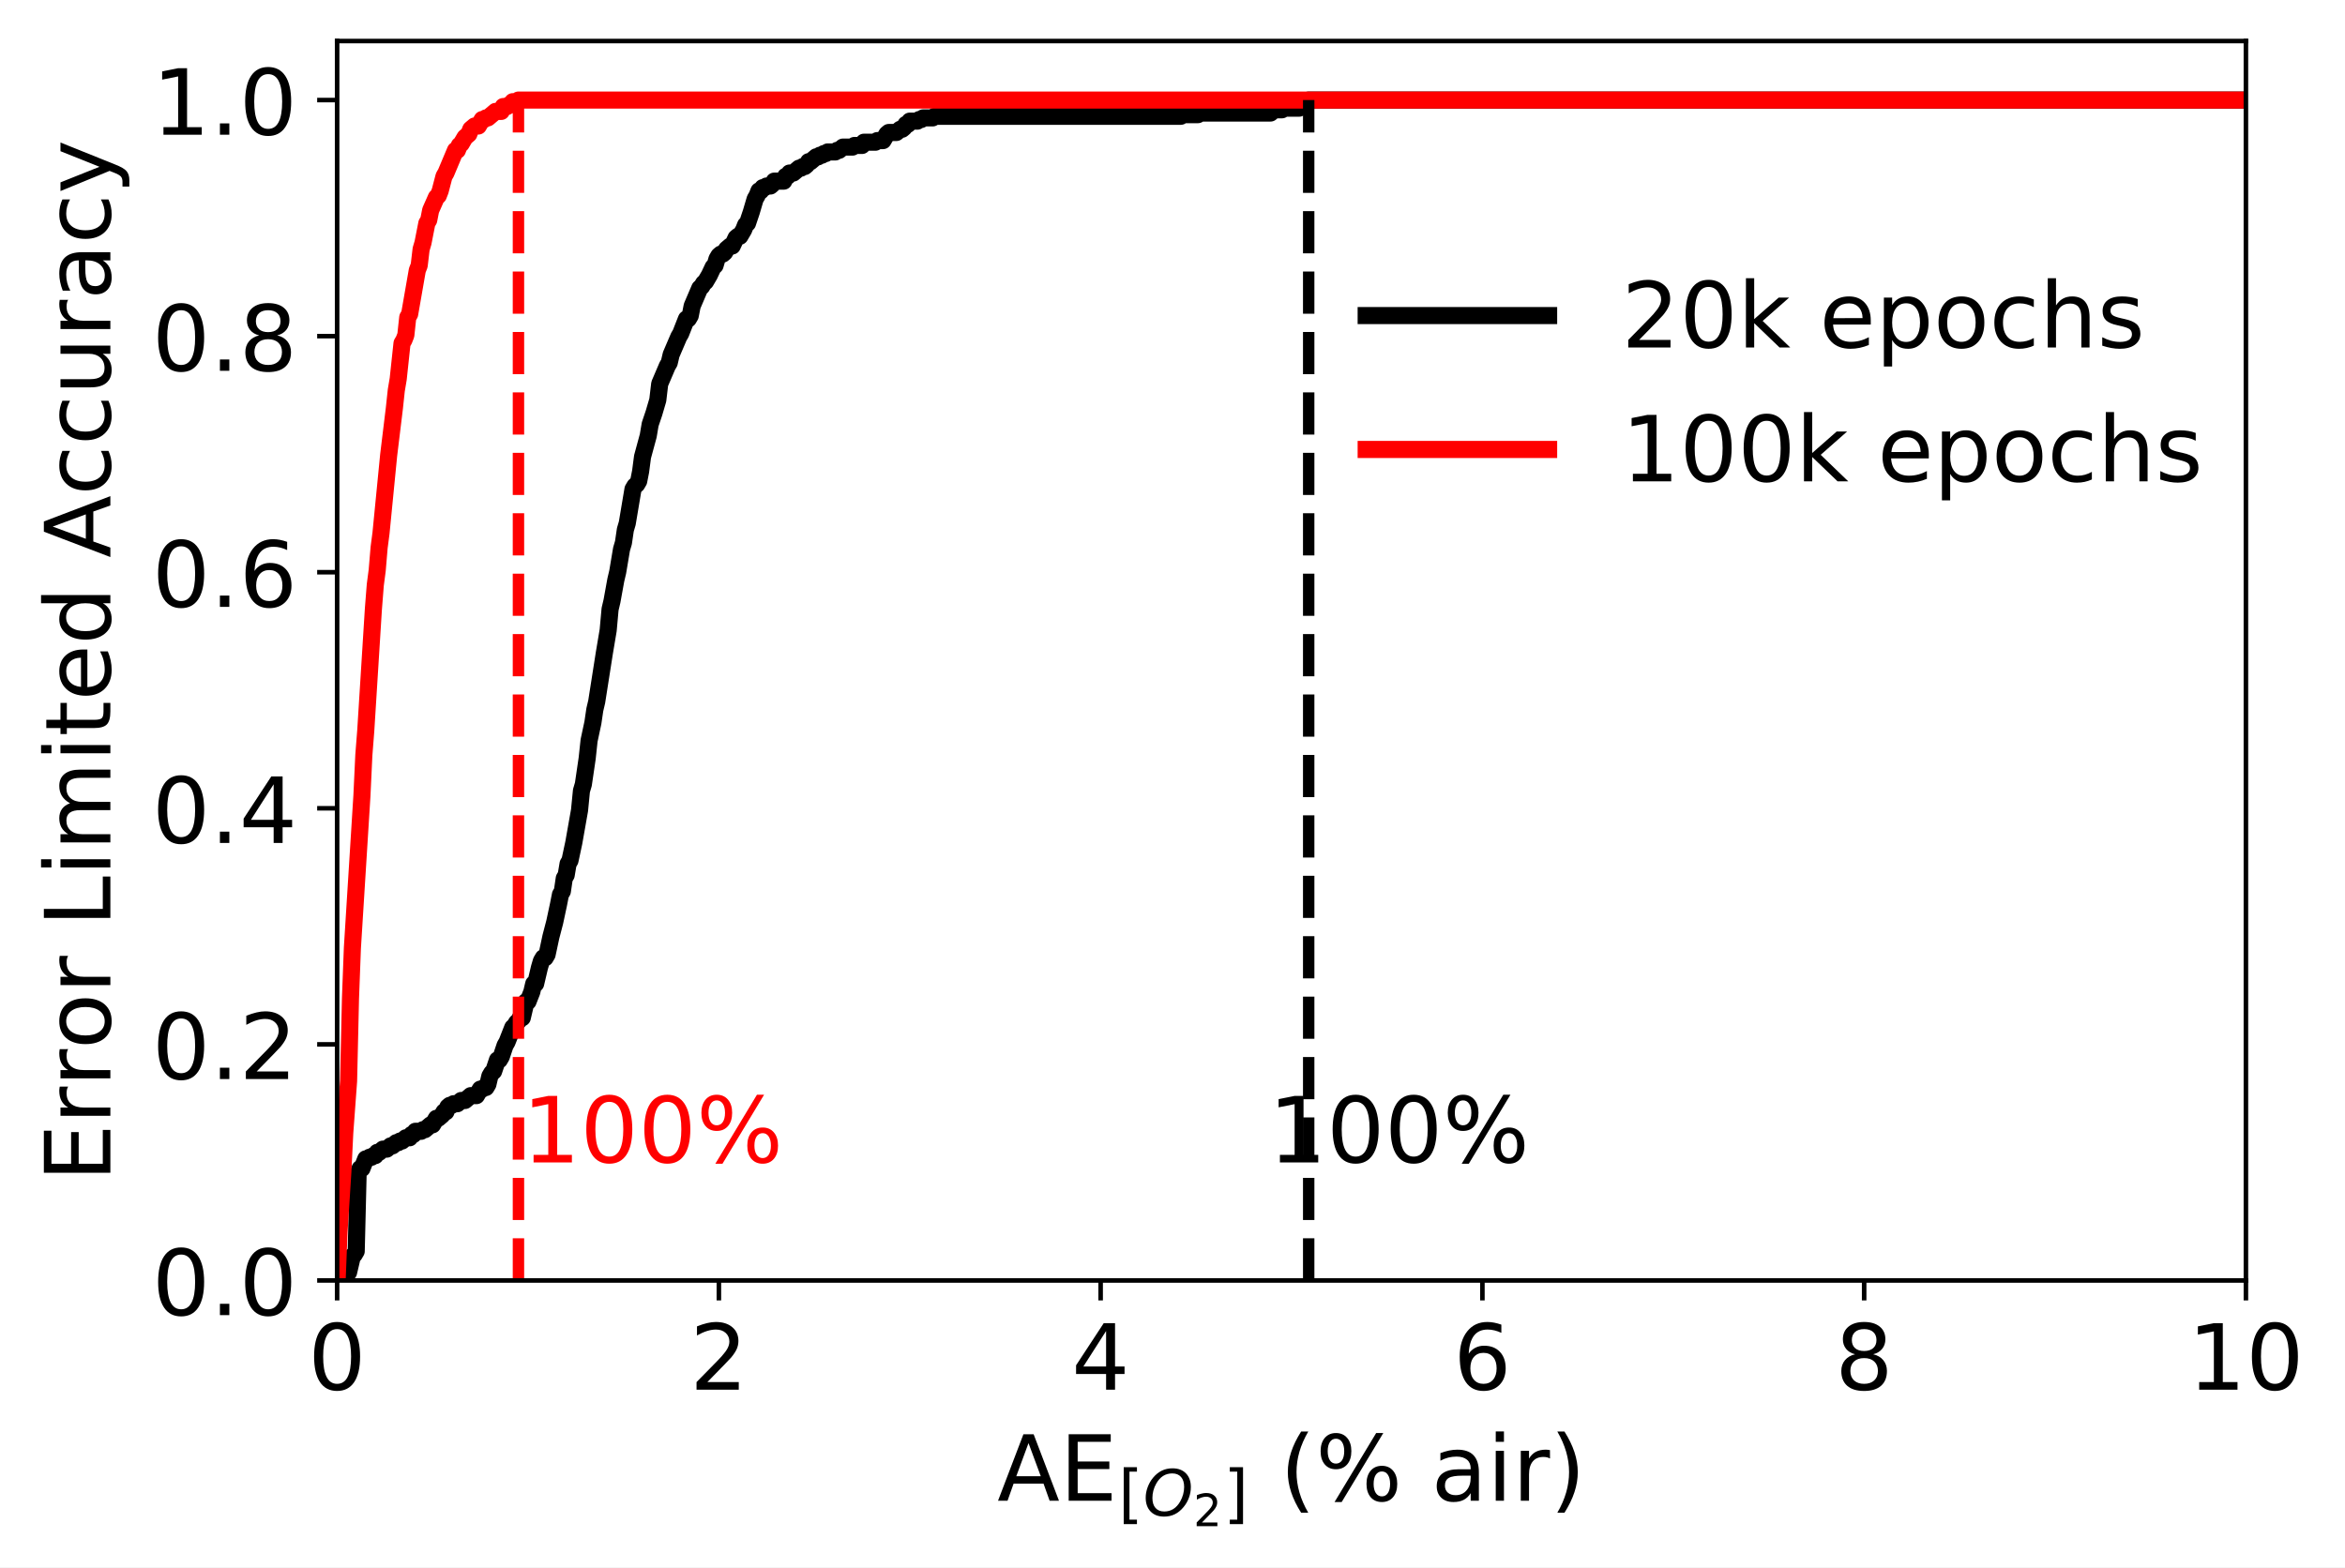
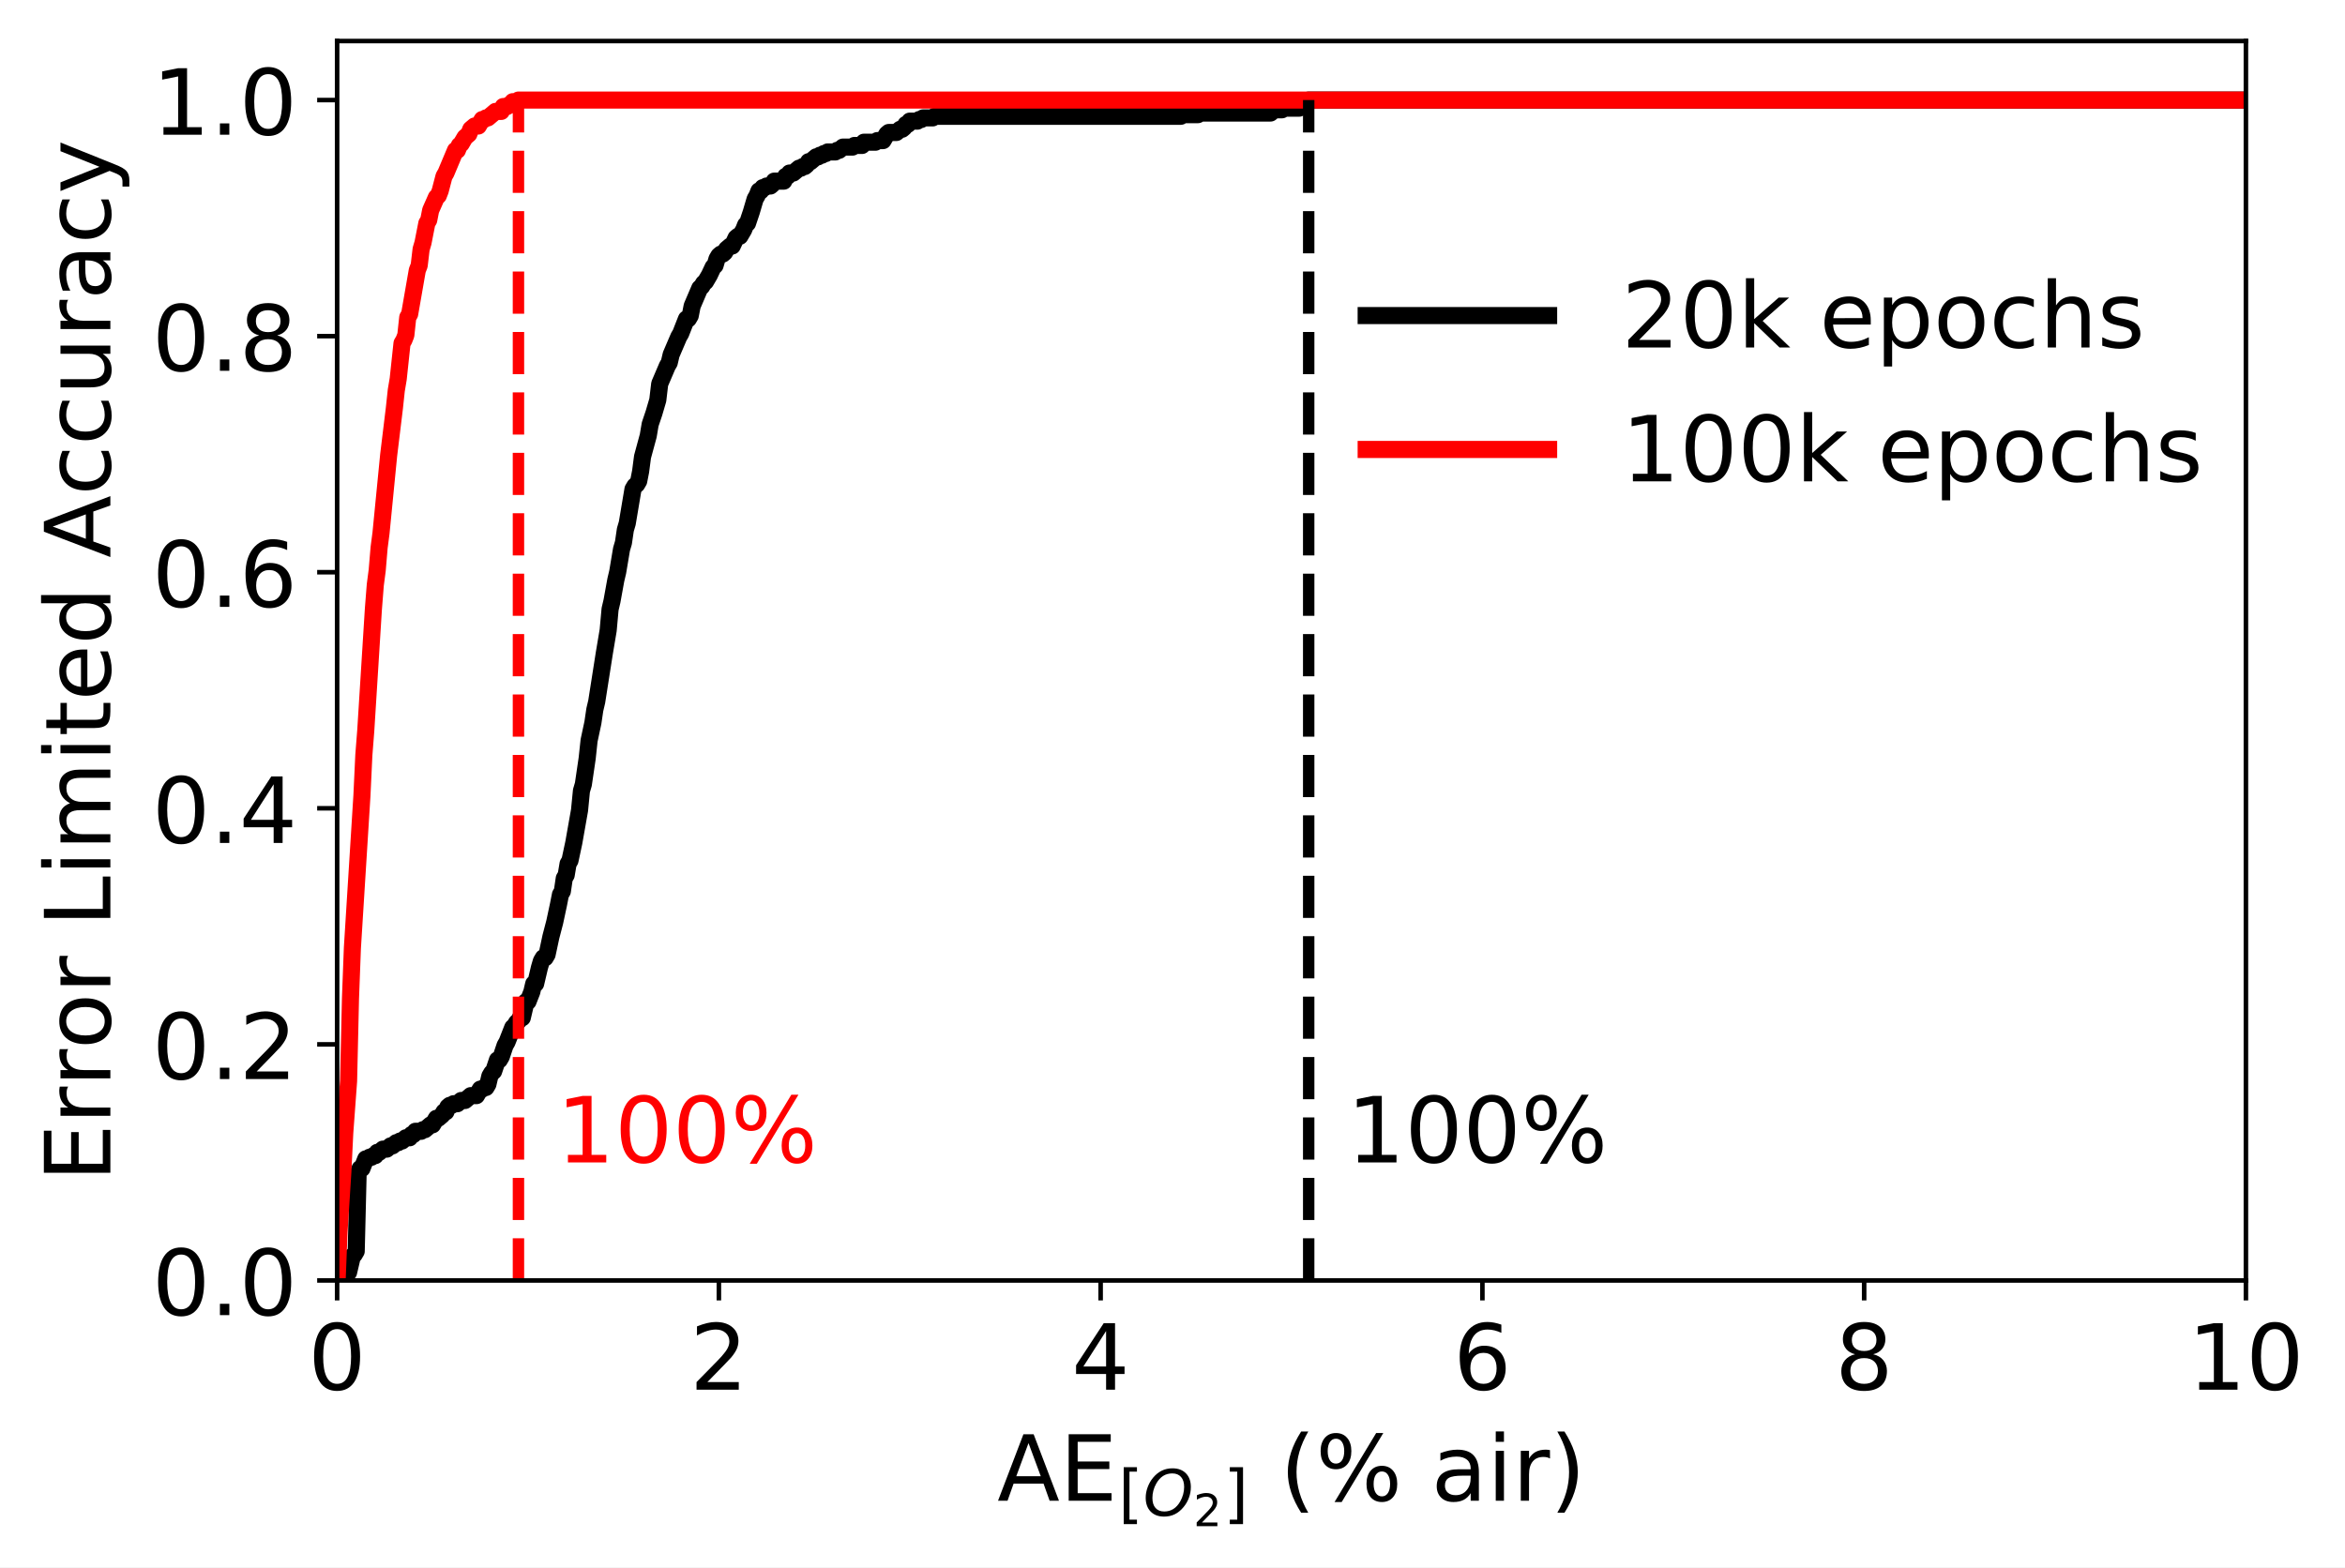
<svg xmlns="http://www.w3.org/2000/svg" xmlns:xlink="http://www.w3.org/1999/xlink" height="274.965pt" version="1.1" viewBox="0 0 411.31 274.965" width="411.31pt">
  <defs>
    <style type="text/css">
*{stroke-linecap:butt;stroke-linejoin:round;white-space:pre;}
  </style>
  </defs>
  <g id="figure_1">
    <g id="patch_1">
      <path d="M 0 274.965  L 411.31 274.965  L 411.31 0  L 0 0  z " style="fill:#ffffff;" />
    </g>
    <g id="axes_1">
      <g id="patch_2">
        <path d="M 59.13 224.64  L 393.93 224.64  L 393.93 7.2  L 59.13 7.2  z " style="fill:#ffffff;" />
      </g>
      <g id="matplotlib.axis_1">
        <g id="xtick_1">
          <g id="line2d_1">
            <defs>
-               <path d="M 0 0  L 0 3.5  " id="m0a78103516" style="stroke:#000000;stroke-width:0.8;" />
-             </defs>
-             <g>
-               <use style="stroke:#000000;stroke-width:0.8;" x="59.13" xlink:href="#m0a78103516" y="224.64" />
+               <path d="M 0 0  L 0 3.5  " id="m139bc59cb0" style="stroke:#000000;stroke-width:0.8;" />
+             </defs>
+             <g>
+               <use style="stroke:#000000;stroke-width:0.8;" x="59.13" xlink:href="#m139bc59cb0" y="224.64" />
            </g>
          </g>
          <g id="text_1">
            <defs>
              <path d="M 31.781 66.406  Q 24.172 66.406 20.328 58.906  Q 16.5 51.422 16.5 36.375  Q 16.5 21.391 20.328 13.891  Q 24.172 6.391 31.781 6.391  Q 39.453 6.391 43.281 13.891  Q 47.125 21.391 47.125 36.375  Q 47.125 51.422 43.281 58.906  Q 39.453 66.406 31.781 66.406  z M 31.781 74.219  Q 44.047 74.219 50.516 64.516  Q 56.984 54.828 56.984 36.375  Q 56.984 17.969 50.516 8.266  Q 44.047 -1.422 31.781 -1.422  Q 19.531 -1.422 13.062 8.266  Q 6.594 17.969 6.594 36.375  Q 6.594 54.828 13.062 64.516  Q 19.531 74.219 31.781 74.219  z " id="DejaVuSans-48" />
            </defs>
            <g transform="translate(54.04 243.7975)scale(0.16 -0.16)">
              <use xlink:href="#DejaVuSans-48" />
            </g>
          </g>
        </g>
        <g id="xtick_2">
          <g id="line2d_2">
            <g>
-               <use style="stroke:#000000;stroke-width:0.8;" x="126.09" xlink:href="#m0a78103516" y="224.64" />
+               <use style="stroke:#000000;stroke-width:0.8;" x="126.09" xlink:href="#m139bc59cb0" y="224.64" />
            </g>
          </g>
          <g id="text_2">
            <defs>
              <path d="M 19.188 8.297  L 53.609 8.297  L 53.609 0  L 7.328 0  L 7.328 8.297  Q 12.938 14.109 22.625 23.891  Q 32.328 33.688 34.812 36.531  Q 39.547 41.844 41.422 45.531  Q 43.312 49.219 43.312 52.781  Q 43.312 58.594 39.234 62.25  Q 35.156 65.922 28.609 65.922  Q 23.969 65.922 18.812 64.312  Q 13.672 62.703 7.812 59.422  L 7.812 69.391  Q 13.766 71.781 18.938 73  Q 24.125 74.219 28.422 74.219  Q 39.75 74.219 46.484 68.547  Q 53.219 62.891 53.219 53.422  Q 53.219 48.922 51.531 44.891  Q 49.859 40.875 45.406 35.406  Q 44.188 33.984 37.641 27.219  Q 31.109 20.453 19.188 8.297  z " id="DejaVuSans-50" />
            </defs>
            <g transform="translate(121 243.7975)scale(0.16 -0.16)">
              <use xlink:href="#DejaVuSans-50" />
            </g>
          </g>
        </g>
        <g id="xtick_3">
          <g id="line2d_3">
            <g>
-               <use style="stroke:#000000;stroke-width:0.8;" x="193.05" xlink:href="#m0a78103516" y="224.64" />
+               <use style="stroke:#000000;stroke-width:0.8;" x="193.05" xlink:href="#m139bc59cb0" y="224.64" />
            </g>
          </g>
          <g id="text_3">
            <defs>
              <path d="M 37.797 64.312  L 12.891 25.391  L 37.797 25.391  z M 35.203 72.906  L 47.609 72.906  L 47.609 25.391  L 58.016 25.391  L 58.016 17.188  L 47.609 17.188  L 47.609 0  L 37.797 0  L 37.797 17.188  L 4.891 17.188  L 4.891 26.703  z " id="DejaVuSans-52" />
            </defs>
            <g transform="translate(187.96 243.7975)scale(0.16 -0.16)">
              <use xlink:href="#DejaVuSans-52" />
            </g>
          </g>
        </g>
        <g id="xtick_4">
          <g id="line2d_4">
            <g>
-               <use style="stroke:#000000;stroke-width:0.8;" x="260.01" xlink:href="#m0a78103516" y="224.64" />
+               <use style="stroke:#000000;stroke-width:0.8;" x="260.01" xlink:href="#m139bc59cb0" y="224.64" />
            </g>
          </g>
          <g id="text_4">
            <defs>
              <path d="M 33.016 40.375  Q 26.375 40.375 22.484 35.828  Q 18.609 31.297 18.609 23.391  Q 18.609 15.531 22.484 10.953  Q 26.375 6.391 33.016 6.391  Q 39.656 6.391 43.531 10.953  Q 47.406 15.531 47.406 23.391  Q 47.406 31.297 43.531 35.828  Q 39.656 40.375 33.016 40.375  z M 52.594 71.297  L 52.594 62.312  Q 48.875 64.062 45.094 64.984  Q 41.312 65.922 37.594 65.922  Q 27.828 65.922 22.672 59.328  Q 17.531 52.734 16.797 39.406  Q 19.672 43.656 24.016 45.922  Q 28.375 48.188 33.594 48.188  Q 44.578 48.188 50.953 41.516  Q 57.328 34.859 57.328 23.391  Q 57.328 12.156 50.688 5.359  Q 44.047 -1.422 33.016 -1.422  Q 20.359 -1.422 13.672 8.266  Q 6.984 17.969 6.984 36.375  Q 6.984 53.656 15.188 63.938  Q 23.391 74.219 37.203 74.219  Q 40.922 74.219 44.703 73.484  Q 48.484 72.75 52.594 71.297  z " id="DejaVuSans-54" />
            </defs>
            <g transform="translate(254.92 243.7975)scale(0.16 -0.16)">
              <use xlink:href="#DejaVuSans-54" />
            </g>
          </g>
        </g>
        <g id="xtick_5">
          <g id="line2d_5">
            <g>
-               <use style="stroke:#000000;stroke-width:0.8;" x="326.97" xlink:href="#m0a78103516" y="224.64" />
+               <use style="stroke:#000000;stroke-width:0.8;" x="326.97" xlink:href="#m139bc59cb0" y="224.64" />
            </g>
          </g>
          <g id="text_5">
            <defs>
              <path d="M 31.781 34.625  Q 24.75 34.625 20.719 30.859  Q 16.703 27.094 16.703 20.516  Q 16.703 13.922 20.719 10.156  Q 24.75 6.391 31.781 6.391  Q 38.812 6.391 42.859 10.172  Q 46.922 13.969 46.922 20.516  Q 46.922 27.094 42.891 30.859  Q 38.875 34.625 31.781 34.625  z M 21.922 38.812  Q 15.578 40.375 12.031 44.719  Q 8.5 49.078 8.5 55.328  Q 8.5 64.062 14.719 69.141  Q 20.953 74.219 31.781 74.219  Q 42.672 74.219 48.875 69.141  Q 55.078 64.062 55.078 55.328  Q 55.078 49.078 51.531 44.719  Q 48 40.375 41.703 38.812  Q 48.828 37.156 52.797 32.312  Q 56.781 27.484 56.781 20.516  Q 56.781 9.906 50.312 4.234  Q 43.844 -1.422 31.781 -1.422  Q 19.734 -1.422 13.25 4.234  Q 6.781 9.906 6.781 20.516  Q 6.781 27.484 10.781 32.312  Q 14.797 37.156 21.922 38.812  z M 18.312 54.391  Q 18.312 48.734 21.844 45.562  Q 25.391 42.391 31.781 42.391  Q 38.141 42.391 41.719 45.562  Q 45.312 48.734 45.312 54.391  Q 45.312 60.062 41.719 63.234  Q 38.141 66.406 31.781 66.406  Q 25.391 66.406 21.844 63.234  Q 18.312 60.062 18.312 54.391  z " id="DejaVuSans-56" />
            </defs>
            <g transform="translate(321.88 243.7975)scale(0.16 -0.16)">
              <use xlink:href="#DejaVuSans-56" />
            </g>
          </g>
        </g>
        <g id="xtick_6">
          <g id="line2d_6">
            <g>
-               <use style="stroke:#000000;stroke-width:0.8;" x="393.93" xlink:href="#m0a78103516" y="224.64" />
+               <use style="stroke:#000000;stroke-width:0.8;" x="393.93" xlink:href="#m139bc59cb0" y="224.64" />
            </g>
          </g>
          <g id="text_6">
            <defs>
              <path d="M 12.406 8.297  L 28.516 8.297  L 28.516 63.922  L 10.984 60.406  L 10.984 69.391  L 28.422 72.906  L 38.281 72.906  L 38.281 8.297  L 54.391 8.297  L 54.391 0  L 12.406 0  z " id="DejaVuSans-49" />
            </defs>
            <g transform="translate(383.75 243.7975)scale(0.16 -0.16)">
              <use xlink:href="#DejaVuSans-49" />
              <use x="63.623" xlink:href="#DejaVuSans-48" />
            </g>
          </g>
        </g>
        <g id="text_7">
          <defs>
            <path d="M 34.188 63.188  L 20.797 26.906  L 47.609 26.906  z M 28.609 72.906  L 39.797 72.906  L 67.578 0  L 57.328 0  L 50.688 18.703  L 17.828 18.703  L 11.188 0  L 0.781 0  z " id="DejaVuSans-65" />
            <path d="M 9.812 72.906  L 55.906 72.906  L 55.906 64.594  L 19.672 64.594  L 19.672 43.016  L 54.391 43.016  L 54.391 34.719  L 19.672 34.719  L 19.672 8.297  L 56.781 8.297  L 56.781 0  L 9.812 0  z " id="DejaVuSans-69" />
            <path d="M 8.594 75.984  L 29.297 75.984  L 29.297 69  L 17.578 69  L 17.578 -6.203  L 29.297 -6.203  L 29.297 -13.188  L 8.594 -13.188  z " id="DejaVuSans-91" />
            <path d="M 45.609 66.219  Q 37.5 66.219 31.297 62.281  Q 25.094 58.344 20.516 50.297  Q 17.578 45.172 16.031 39.406  Q 14.5 33.641 14.5 27.781  Q 14.5 17.625 19.359 12.109  Q 24.219 6.594 33.109 6.594  Q 41.109 6.594 47.375 10.562  Q 53.656 14.547 58.109 22.406  Q 61.078 27.688 62.641 33.469  Q 64.203 39.266 64.203 45.016  Q 64.203 55.125 59.312 60.672  Q 54.438 66.219 45.609 66.219  z M 32.812 -1.422  Q 19.391 -1.422 11.688 6.531  Q 4 14.5 4 28.328  Q 4 36.234 7 44.484  Q 10.016 52.734 15.281 59.188  Q 21.484 66.75 29.094 70.484  Q 36.719 74.219 45.906 74.219  Q 59.281 74.219 66.984 66.328  Q 74.703 58.453 74.703 44.828  Q 74.703 36.422 71.766 28.312  Q 68.844 20.219 63.375 13.625  Q 57.125 6 49.578 2.281  Q 42.047 -1.422 32.812 -1.422  z " id="DejaVuSans-Oblique-79" />
            <path d="M 30.422 75.984  L 30.422 -13.188  L 9.719 -13.188  L 9.719 -6.203  L 21.391 -6.203  L 21.391 69  L 9.719 69  L 9.719 75.984  z " id="DejaVuSans-93" />
            <path id="DejaVuSans-32" />
            <path d="M 31 75.875  Q 24.469 64.656 21.281 53.656  Q 18.109 42.672 18.109 31.391  Q 18.109 20.125 21.312 9.062  Q 24.516 -2 31 -13.188  L 23.188 -13.188  Q 15.875 -1.703 12.234 9.375  Q 8.594 20.453 8.594 31.391  Q 8.594 42.281 12.203 53.312  Q 15.828 64.359 23.188 75.875  z " id="DejaVuSans-40" />
            <path d="M 72.703 32.078  Q 68.453 32.078 66.031 28.469  Q 63.625 24.859 63.625 18.406  Q 63.625 12.062 66.031 8.422  Q 68.453 4.781 72.703 4.781  Q 76.859 4.781 79.266 8.422  Q 81.688 12.062 81.688 18.406  Q 81.688 24.812 79.266 28.438  Q 76.859 32.078 72.703 32.078  z M 72.703 38.281  Q 80.422 38.281 84.953 32.906  Q 89.5 27.547 89.5 18.406  Q 89.5 9.281 84.938 3.922  Q 80.375 -1.422 72.703 -1.422  Q 64.891 -1.422 60.344 3.922  Q 55.812 9.281 55.812 18.406  Q 55.812 27.594 60.375 32.938  Q 64.938 38.281 72.703 38.281  z M 22.312 68.016  Q 18.109 68.016 15.688 64.375  Q 13.281 60.75 13.281 54.391  Q 13.281 47.953 15.672 44.328  Q 18.062 40.719 22.312 40.719  Q 26.562 40.719 28.969 44.328  Q 31.391 47.953 31.391 54.391  Q 31.391 60.688 28.953 64.344  Q 26.516 68.016 22.312 68.016  z M 66.406 74.219  L 74.219 74.219  L 28.609 -1.422  L 20.797 -1.422  z M 22.312 74.219  Q 30.031 74.219 34.609 68.875  Q 39.203 63.531 39.203 54.391  Q 39.203 45.172 34.641 39.844  Q 30.078 34.516 22.312 34.516  Q 14.547 34.516 10.031 39.859  Q 5.516 45.219 5.516 54.391  Q 5.516 63.484 10.047 68.844  Q 14.594 74.219 22.312 74.219  z " id="DejaVuSans-37" />
            <path d="M 34.281 27.484  Q 23.391 27.484 19.188 25  Q 14.984 22.516 14.984 16.5  Q 14.984 11.719 18.141 8.906  Q 21.297 6.109 26.703 6.109  Q 34.188 6.109 38.703 11.406  Q 43.219 16.703 43.219 25.484  L 43.219 27.484  z M 52.203 31.203  L 52.203 0  L 43.219 0  L 43.219 8.297  Q 40.141 3.328 35.547 0.953  Q 30.953 -1.422 24.312 -1.422  Q 15.922 -1.422 10.953 3.297  Q 6 8.016 6 15.922  Q 6 25.141 12.172 29.828  Q 18.359 34.516 30.609 34.516  L 43.219 34.516  L 43.219 35.406  Q 43.219 41.609 39.141 45  Q 35.062 48.391 27.688 48.391  Q 23 48.391 18.547 47.266  Q 14.109 46.141 10.016 43.891  L 10.016 52.203  Q 14.938 54.109 19.578 55.047  Q 24.219 56 28.609 56  Q 40.484 56 46.344 49.844  Q 52.203 43.703 52.203 31.203  z " id="DejaVuSans-97" />
            <path d="M 9.422 54.688  L 18.406 54.688  L 18.406 0  L 9.422 0  z M 9.422 75.984  L 18.406 75.984  L 18.406 64.594  L 9.422 64.594  z " id="DejaVuSans-105" />
            <path d="M 41.109 46.297  Q 39.594 47.172 37.812 47.578  Q 36.031 48 33.891 48  Q 26.266 48 22.188 43.047  Q 18.109 38.094 18.109 28.812  L 18.109 0  L 9.078 0  L 9.078 54.688  L 18.109 54.688  L 18.109 46.188  Q 20.953 51.172 25.484 53.578  Q 30.031 56 36.531 56  Q 37.453 56 38.578 55.875  Q 39.703 55.766 41.062 55.516  z " id="DejaVuSans-114" />
            <path d="M 8.016 75.875  L 15.828 75.875  Q 23.141 64.359 26.781 53.312  Q 30.422 42.281 30.422 31.391  Q 30.422 20.453 26.781 9.375  Q 23.141 -1.703 15.828 -13.188  L 8.016 -13.188  Q 14.5 -2 17.703 9.062  Q 20.906 20.125 20.906 31.391  Q 20.906 42.672 17.703 53.656  Q 14.5 64.656 8.016 75.875  z " id="DejaVuSans-41" />
          </defs>
          <g transform="translate(174.93 263.285)scale(0.16 -0.16)">
            <use transform="translate(0 0.015625)" xlink:href="#DejaVuSans-65" />
            <use transform="translate(68.4082 0.015625)" xlink:href="#DejaVuSans-69" />
            <use transform="translate(132.5488 -16.39062)scale(0.7)" xlink:href="#DejaVuSans-91" />
            <use transform="translate(159.8584 -16.39062)scale(0.7)" xlink:href="#DejaVuSans-Oblique-79" />
            <use transform="translate(214.9561 -27.875)scale(0.49)" xlink:href="#DejaVuSans-50" />
            <use transform="translate(248.0454 -16.39062)scale(0.7)" xlink:href="#DejaVuSans-93" />
            <use transform="translate(278.0894 0.015625)" xlink:href="#DejaVuSans-32" />
            <use transform="translate(309.8765 0.015625)" xlink:href="#DejaVuSans-40" />
            <use transform="translate(348.8901 0.015625)" xlink:href="#DejaVuSans-37" />
            <use transform="translate(443.9097 0.015625)" xlink:href="#DejaVuSans-32" />
            <use transform="translate(475.6968 0.015625)" xlink:href="#DejaVuSans-97" />
            <use transform="translate(536.9761 0.015625)" xlink:href="#DejaVuSans-105" />
            <use transform="translate(564.7593 0.015625)" xlink:href="#DejaVuSans-114" />
            <use transform="translate(605.8726 0.015625)" xlink:href="#DejaVuSans-41" />
          </g>
        </g>
      </g>
      <g id="matplotlib.axis_2">
        <g id="ytick_1">
          <g id="line2d_7">
            <defs>
-               <path d="M 0 0  L -3.5 0  " id="m73dec0274b" style="stroke:#000000;stroke-width:0.8;" />
-             </defs>
-             <g>
-               <use style="stroke:#000000;stroke-width:0.8;" x="59.13" xlink:href="#m73dec0274b" y="224.64" />
+               <path d="M 0 0  L -3.5 0  " id="m37be2b9850" style="stroke:#000000;stroke-width:0.8;" />
+             </defs>
+             <g>
+               <use style="stroke:#000000;stroke-width:0.8;" x="59.13" xlink:href="#m37be2b9850" y="224.64" />
            </g>
          </g>
          <g id="text_8">
            <defs>
              <path d="M 10.688 12.406  L 21 12.406  L 21 0  L 10.688 0  z " id="DejaVuSans-46" />
            </defs>
            <g transform="translate(26.685 230.7188)scale(0.16 -0.16)">
              <use xlink:href="#DejaVuSans-48" />
              <use x="63.623" xlink:href="#DejaVuSans-46" />
              <use x="95.41" xlink:href="#DejaVuSans-48" />
            </g>
          </g>
        </g>
        <g id="ytick_2">
          <g id="line2d_8">
            <g>
-               <use style="stroke:#000000;stroke-width:0.8;" x="59.13" xlink:href="#m73dec0274b" y="183.223" />
+               <use style="stroke:#000000;stroke-width:0.8;" x="59.13" xlink:href="#m37be2b9850" y="183.223" />
            </g>
          </g>
          <g id="text_9">
            <g transform="translate(26.685 189.3016)scale(0.16 -0.16)">
              <use xlink:href="#DejaVuSans-48" />
              <use x="63.623" xlink:href="#DejaVuSans-46" />
              <use x="95.41" xlink:href="#DejaVuSans-50" />
            </g>
          </g>
        </g>
        <g id="ytick_3">
          <g id="line2d_9">
            <g>
-               <use style="stroke:#000000;stroke-width:0.8;" x="59.13" xlink:href="#m73dec0274b" y="141.806" />
+               <use style="stroke:#000000;stroke-width:0.8;" x="59.13" xlink:href="#m37be2b9850" y="141.806" />
            </g>
          </g>
          <g id="text_10">
            <g transform="translate(26.685 147.8845)scale(0.16 -0.16)">
              <use xlink:href="#DejaVuSans-48" />
              <use x="63.623" xlink:href="#DejaVuSans-46" />
              <use x="95.41" xlink:href="#DejaVuSans-52" />
            </g>
          </g>
        </g>
        <g id="ytick_4">
          <g id="line2d_10">
            <g>
-               <use style="stroke:#000000;stroke-width:0.8;" x="59.13" xlink:href="#m73dec0274b" y="100.389" />
+               <use style="stroke:#000000;stroke-width:0.8;" x="59.13" xlink:href="#m37be2b9850" y="100.389" />
            </g>
          </g>
          <g id="text_11">
            <g transform="translate(26.685 106.4673)scale(0.16 -0.16)">
              <use xlink:href="#DejaVuSans-48" />
              <use x="63.623" xlink:href="#DejaVuSans-46" />
              <use x="95.41" xlink:href="#DejaVuSans-54" />
            </g>
          </g>
        </g>
        <g id="ytick_5">
          <g id="line2d_11">
            <g>
-               <use style="stroke:#000000;stroke-width:0.8;" x="59.13" xlink:href="#m73dec0274b" y="58.971" />
+               <use style="stroke:#000000;stroke-width:0.8;" x="59.13" xlink:href="#m37be2b9850" y="58.971" />
            </g>
          </g>
          <g id="text_12">
            <g transform="translate(26.685 65.05018)scale(0.16 -0.16)">
              <use xlink:href="#DejaVuSans-48" />
              <use x="63.623" xlink:href="#DejaVuSans-46" />
              <use x="95.41" xlink:href="#DejaVuSans-56" />
            </g>
          </g>
        </g>
        <g id="ytick_6">
          <g id="line2d_12">
            <g>
-               <use style="stroke:#000000;stroke-width:0.8;" x="59.13" xlink:href="#m73dec0274b" y="17.554" />
+               <use style="stroke:#000000;stroke-width:0.8;" x="59.13" xlink:href="#m37be2b9850" y="17.554" />
            </g>
          </g>
          <g id="text_13">
            <g transform="translate(26.685 23.63304)scale(0.16 -0.16)">
              <use xlink:href="#DejaVuSans-49" />
              <use x="63.623" xlink:href="#DejaVuSans-46" />
              <use x="95.41" xlink:href="#DejaVuSans-48" />
            </g>
          </g>
        </g>
        <g id="text_14">
          <defs>
            <path d="M 30.609 48.391  Q 23.391 48.391 19.188 42.75  Q 14.984 37.109 14.984 27.297  Q 14.984 17.484 19.156 11.844  Q 23.344 6.203 30.609 6.203  Q 37.797 6.203 41.984 11.859  Q 46.188 17.531 46.188 27.297  Q 46.188 37.016 41.984 42.703  Q 37.797 48.391 30.609 48.391  z M 30.609 56  Q 42.328 56 49.016 48.375  Q 55.719 40.766 55.719 27.297  Q 55.719 13.875 49.016 6.219  Q 42.328 -1.422 30.609 -1.422  Q 18.844 -1.422 12.172 6.219  Q 5.516 13.875 5.516 27.297  Q 5.516 40.766 12.172 48.375  Q 18.844 56 30.609 56  z " id="DejaVuSans-111" />
            <path d="M 9.812 72.906  L 19.672 72.906  L 19.672 8.297  L 55.172 8.297  L 55.172 0  L 9.812 0  z " id="DejaVuSans-76" />
            <path d="M 52 44.188  Q 55.375 50.25 60.062 53.125  Q 64.75 56 71.094 56  Q 79.641 56 84.281 50.016  Q 88.922 44.047 88.922 33.016  L 88.922 0  L 79.891 0  L 79.891 32.719  Q 79.891 40.578 77.094 44.375  Q 74.312 48.188 68.609 48.188  Q 61.625 48.188 57.562 43.547  Q 53.516 38.922 53.516 30.906  L 53.516 0  L 44.484 0  L 44.484 32.719  Q 44.484 40.625 41.703 44.406  Q 38.922 48.188 33.109 48.188  Q 26.219 48.188 22.156 43.531  Q 18.109 38.875 18.109 30.906  L 18.109 0  L 9.078 0  L 9.078 54.688  L 18.109 54.688  L 18.109 46.188  Q 21.188 51.219 25.484 53.609  Q 29.781 56 35.688 56  Q 41.656 56 45.828 52.969  Q 50 49.953 52 44.188  z " id="DejaVuSans-109" />
            <path d="M 18.312 70.219  L 18.312 54.688  L 36.812 54.688  L 36.812 47.703  L 18.312 47.703  L 18.312 18.016  Q 18.312 11.328 20.141 9.422  Q 21.969 7.516 27.594 7.516  L 36.812 7.516  L 36.812 0  L 27.594 0  Q 17.188 0 13.234 3.875  Q 9.281 7.766 9.281 18.016  L 9.281 47.703  L 2.688 47.703  L 2.688 54.688  L 9.281 54.688  L 9.281 70.219  z " id="DejaVuSans-116" />
            <path d="M 56.203 29.594  L 56.203 25.203  L 14.891 25.203  Q 15.484 15.922 20.484 11.062  Q 25.484 6.203 34.422 6.203  Q 39.594 6.203 44.453 7.469  Q 49.312 8.734 54.109 11.281  L 54.109 2.781  Q 49.266 0.734 44.188 -0.344  Q 39.109 -1.422 33.891 -1.422  Q 20.797 -1.422 13.156 6.188  Q 5.516 13.812 5.516 26.812  Q 5.516 40.234 12.766 48.109  Q 20.016 56 32.328 56  Q 43.359 56 49.781 48.891  Q 56.203 41.797 56.203 29.594  z M 47.219 32.234  Q 47.125 39.594 43.094 43.984  Q 39.062 48.391 32.422 48.391  Q 24.906 48.391 20.391 44.141  Q 15.875 39.891 15.188 32.172  z " id="DejaVuSans-101" />
            <path d="M 45.406 46.391  L 45.406 75.984  L 54.391 75.984  L 54.391 0  L 45.406 0  L 45.406 8.203  Q 42.578 3.328 38.25 0.953  Q 33.938 -1.422 27.875 -1.422  Q 17.969 -1.422 11.734 6.484  Q 5.516 14.406 5.516 27.297  Q 5.516 40.188 11.734 48.094  Q 17.969 56 27.875 56  Q 33.938 56 38.25 53.625  Q 42.578 51.266 45.406 46.391  z M 14.797 27.297  Q 14.797 17.391 18.875 11.75  Q 22.953 6.109 30.078 6.109  Q 37.203 6.109 41.297 11.75  Q 45.406 17.391 45.406 27.297  Q 45.406 37.203 41.297 42.844  Q 37.203 48.484 30.078 48.484  Q 22.953 48.484 18.875 42.844  Q 14.797 37.203 14.797 27.297  z " id="DejaVuSans-100" />
            <path d="M 48.781 52.594  L 48.781 44.188  Q 44.969 46.297 41.141 47.344  Q 37.312 48.391 33.406 48.391  Q 24.656 48.391 19.812 42.844  Q 14.984 37.312 14.984 27.297  Q 14.984 17.281 19.812 11.734  Q 24.656 6.203 33.406 6.203  Q 37.312 6.203 41.141 7.25  Q 44.969 8.297 48.781 10.406  L 48.781 2.094  Q 45.016 0.344 40.984 -0.531  Q 36.969 -1.422 32.422 -1.422  Q 20.062 -1.422 12.781 6.344  Q 5.516 14.109 5.516 27.297  Q 5.516 40.672 12.859 48.328  Q 20.219 56 33.016 56  Q 37.156 56 41.109 55.141  Q 45.062 54.297 48.781 52.594  z " id="DejaVuSans-99" />
            <path d="M 8.5 21.578  L 8.5 54.688  L 17.484 54.688  L 17.484 21.922  Q 17.484 14.156 20.5 10.266  Q 23.531 6.391 29.594 6.391  Q 36.859 6.391 41.078 11.031  Q 45.312 15.672 45.312 23.688  L 45.312 54.688  L 54.297 54.688  L 54.297 0  L 45.312 0  L 45.312 8.406  Q 42.047 3.422 37.719 1  Q 33.406 -1.422 27.688 -1.422  Q 18.266 -1.422 13.375 4.438  Q 8.5 10.297 8.5 21.578  z M 31.109 56  z " id="DejaVuSans-117" />
            <path d="M 32.172 -5.078  Q 28.375 -14.844 24.75 -17.812  Q 21.141 -20.797 15.094 -20.797  L 7.906 -20.797  L 7.906 -13.281  L 13.188 -13.281  Q 16.891 -13.281 18.938 -11.516  Q 21 -9.766 23.484 -3.219  L 25.094 0.875  L 2.984 54.688  L 12.5 54.688  L 29.594 11.922  L 46.688 54.688  L 56.203 54.688  z " id="DejaVuSans-121" />
          </defs>
          <g transform="translate(19.3575 207.3137)rotate(-90)scale(0.16 -0.16)">
            <use xlink:href="#DejaVuSans-69" />
            <use x="63.184" xlink:href="#DejaVuSans-114" />
            <use x="104.281" xlink:href="#DejaVuSans-114" />
            <use x="145.363" xlink:href="#DejaVuSans-111" />
            <use x="206.545" xlink:href="#DejaVuSans-114" />
            <use x="247.658" xlink:href="#DejaVuSans-32" />
            <use x="279.445" xlink:href="#DejaVuSans-76" />
            <use x="335.158" xlink:href="#DejaVuSans-105" />
            <use x="362.941" xlink:href="#DejaVuSans-109" />
            <use x="460.354" xlink:href="#DejaVuSans-105" />
            <use x="488.137" xlink:href="#DejaVuSans-116" />
            <use x="527.346" xlink:href="#DejaVuSans-101" />
            <use x="588.869" xlink:href="#DejaVuSans-100" />
            <use x="652.346" xlink:href="#DejaVuSans-32" />
            <use x="684.133" xlink:href="#DejaVuSans-65" />
            <use x="752.525" xlink:href="#DejaVuSans-99" />
            <use x="807.506" xlink:href="#DejaVuSans-99" />
            <use x="862.486" xlink:href="#DejaVuSans-117" />
            <use x="925.865" xlink:href="#DejaVuSans-114" />
            <use x="966.979" xlink:href="#DejaVuSans-97" />
            <use x="1028.258" xlink:href="#DejaVuSans-99" />
            <use x="1083.238" xlink:href="#DejaVuSans-121" />
          </g>
        </g>
      </g>
      <g id="line2d_13">
-         <path clip-path="url(#p2dba077a97)" d="M 59.13 224.64  L 59.465 224.071  L 59.8 224.071  L 60.134 223.502  L 60.469 223.218  L 61.139 223.218  L 61.808 220.373  L 62.143 220.089  L 62.478 219.52  L 62.813 205.866  L 63.148 205.012  L 63.482 205.012  L 64.152 203.306  L 64.487 203.306  L 64.822 203.021  L 65.156 203.021  L 65.491 202.737  L 65.826 202.737  L 66.161 202.168  L 66.496 202.168  L 67.165 201.599  L 67.835 201.599  L 68.504 201.03  L 68.839 201.03  L 69.509 200.461  L 69.844 200.461  L 70.178 200.177  L 70.513 200.177  L 71.183 199.608  L 71.852 199.608  L 72.187 199.039  L 72.522 199.039  L 72.857 198.47  L 73.861 198.47  L 74.196 198.185  L 74.531 198.185  L 75.535 197.332  L 75.87 197.332  L 76.54 196.194  L 76.874 196.194  L 77.544 195.625  L 77.879 195.056  L 78.214 195.056  L 78.548 194.203  L 78.883 193.918  L 79.218 193.918  L 79.553 193.634  L 80.222 193.634  L 80.892 193.065  L 81.562 193.065  L 82.566 192.212  L 83.57 192.212  L 84.24 191.074  L 84.575 191.074  L 84.91 190.789  L 85.244 190.789  L 85.579 190.221  L 85.914 188.798  L 86.249 188.229  L 86.584 187.945  L 87.253 185.954  L 87.588 185.954  L 87.923 185.385  L 88.592 183.394  L 88.927 182.825  L 89.932 180.264  L 90.266 179.98  L 90.601 179.411  L 90.936 179.127  L 91.271 178.558  L 91.606 178.558  L 92.275 175.713  L 92.61 175.713  L 93.28 174.006  L 93.614 172.584  L 93.949 172.584  L 94.619 169.74  L 94.954 168.602  L 95.288 168.033  L 95.623 168.033  L 95.958 167.464  L 96.628 164.335  L 97.297 161.775  L 97.967 158.646  L 98.302 156.939  L 98.636 156.37  L 98.971 154.094  L 99.306 153.525  L 99.641 151.534  L 99.976 150.965  L 100.645 147.836  L 101.65 142.147  L 101.984 138.734  L 102.319 137.596  L 102.989 133.044  L 103.324 129.915  L 103.993 126.786  L 104.328 124.511  L 104.663 123.088  L 106.002 114.555  L 106.672 110.572  L 107.006 106.874  L 107.341 105.452  L 108.011 101.754  L 108.346 100.332  L 109.015 96.349  L 109.35 95.211  L 109.685 92.936  L 110.02 91.798  L 111.024 85.824  L 111.359 85.255  L 111.694 84.971  L 112.028 84.402  L 112.363 82.695  L 112.698 80.135  L 113.702 76.437  L 114.037 74.446  L 114.707 72.455  L 115.376 70.179  L 115.711 67.335  L 117.05 64.205  L 117.385 63.637  L 117.72 62.214  L 119.059 59.085  L 119.394 58.516  L 120.398 55.956  L 120.733 55.956  L 121.068 55.387  L 121.403 53.681  L 122.742 50.551  L 123.077 50.267  L 123.412 49.698  L 123.746 49.414  L 124.416 48.276  L 125.086 46.854  L 125.42 46.569  L 125.755 45.431  L 126.09 44.862  L 126.425 44.578  L 126.76 44.578  L 127.094 44.293  L 127.429 43.724  L 128.099 43.156  L 128.434 43.156  L 129.103 41.733  L 129.438 41.449  L 129.773 41.449  L 130.442 40.311  L 130.777 39.458  L 131.112 39.173  L 131.782 37.182  L 132.451 34.906  L 132.786 34.337  L 133.121 33.484  L 133.456 33.484  L 133.79 32.915  L 134.125 32.915  L 134.46 32.631  L 135.13 32.631  L 135.464 32.346  L 135.799 31.777  L 137.473 31.777  L 137.808 30.924  L 138.143 30.924  L 138.478 30.355  L 139.147 30.355  L 140.152 29.502  L 140.486 29.502  L 140.821 29.217  L 141.156 29.217  L 141.491 28.933  L 141.826 28.364  L 142.16 28.364  L 143.165 27.51  L 143.5 27.51  L 143.834 27.226  L 144.169 27.226  L 144.504 26.941  L 144.839 26.941  L 145.174 26.657  L 146.513 26.657  L 146.848 26.372  L 147.182 26.372  L 147.852 25.804  L 149.526 25.804  L 149.861 25.519  L 151.2 25.519  L 151.535 24.95  L 153.544 24.95  L 153.878 24.666  L 154.883 24.666  L 155.552 23.528  L 155.887 23.243  L 157.226 23.243  L 157.896 22.675  L 158.231 22.675  L 158.566 22.39  L 158.9 21.821  L 159.235 21.821  L 159.57 21.252  L 160.909 21.252  L 161.244 20.968  L 161.579 20.968  L 161.914 20.683  L 163.588 20.683  L 163.922 20.399  L 207.112 20.399  L 207.446 20.114  L 210.125 20.114  L 210.46 19.83  L 222.847 19.83  L 223.517 19.261  L 224.856 19.261  L 225.191 18.977  L 227.869 18.977  L 228.204 18.692  L 228.539 18.692  L 228.874 18.408  L 229.208 18.408  L 229.543 17.554  L 393.595 17.554  L 393.595 17.554  " style="fill:none;stroke:#000000;stroke-linecap:square;stroke-width:3;" />
+         <path clip-path="url(#p4ed240117a)" d="M 59.13 224.64  L 59.465 224.071  L 59.8 224.071  L 60.134 223.502  L 60.469 223.218  L 61.139 223.218  L 61.808 220.373  L 62.143 220.089  L 62.478 219.52  L 62.813 205.866  L 63.148 205.012  L 63.482 205.012  L 64.152 203.306  L 64.487 203.306  L 64.822 203.021  L 65.156 203.021  L 65.491 202.737  L 65.826 202.737  L 66.161 202.168  L 66.496 202.168  L 67.165 201.599  L 67.835 201.599  L 68.504 201.03  L 68.839 201.03  L 69.509 200.461  L 69.844 200.461  L 70.178 200.177  L 70.513 200.177  L 71.183 199.608  L 71.852 199.608  L 72.187 199.039  L 72.522 199.039  L 72.857 198.47  L 73.861 198.47  L 74.196 198.185  L 74.531 198.185  L 75.535 197.332  L 75.87 197.332  L 76.54 196.194  L 76.874 196.194  L 77.544 195.625  L 77.879 195.056  L 78.214 195.056  L 78.548 194.203  L 78.883 193.918  L 79.218 193.918  L 79.553 193.634  L 80.222 193.634  L 80.892 193.065  L 81.562 193.065  L 82.566 192.212  L 83.57 192.212  L 84.24 191.074  L 84.575 191.074  L 84.91 190.789  L 85.244 190.789  L 85.579 190.221  L 85.914 188.798  L 86.249 188.229  L 86.584 187.945  L 87.253 185.954  L 87.588 185.954  L 87.923 185.385  L 88.592 183.394  L 88.927 182.825  L 89.932 180.264  L 90.266 179.98  L 90.601 179.411  L 90.936 179.127  L 91.271 178.558  L 91.606 178.558  L 92.275 175.713  L 92.61 175.713  L 93.28 174.006  L 93.614 172.584  L 93.949 172.584  L 94.619 169.74  L 94.954 168.602  L 95.288 168.033  L 95.623 168.033  L 95.958 167.464  L 96.628 164.335  L 97.297 161.775  L 97.967 158.646  L 98.302 156.939  L 98.636 156.37  L 98.971 154.094  L 99.306 153.525  L 99.641 151.534  L 99.976 150.965  L 100.645 147.836  L 101.65 142.147  L 101.984 138.734  L 102.319 137.596  L 102.989 133.044  L 103.324 129.915  L 103.993 126.786  L 104.328 124.511  L 104.663 123.088  L 106.002 114.555  L 106.672 110.572  L 107.006 106.874  L 107.341 105.452  L 108.011 101.754  L 108.346 100.332  L 109.015 96.349  L 109.35 95.211  L 109.685 92.936  L 110.02 91.798  L 111.024 85.824  L 111.359 85.255  L 111.694 84.971  L 112.028 84.402  L 112.363 82.695  L 112.698 80.135  L 113.702 76.437  L 114.037 74.446  L 114.707 72.455  L 115.376 70.179  L 115.711 67.335  L 117.05 64.205  L 117.385 63.637  L 117.72 62.214  L 119.059 59.085  L 119.394 58.516  L 120.398 55.956  L 120.733 55.956  L 121.068 55.387  L 121.403 53.681  L 122.742 50.551  L 123.077 50.267  L 123.412 49.698  L 123.746 49.414  L 124.416 48.276  L 125.086 46.854  L 125.42 46.569  L 125.755 45.431  L 126.09 44.862  L 126.425 44.578  L 126.76 44.578  L 127.094 44.293  L 127.429 43.724  L 128.099 43.156  L 128.434 43.156  L 129.103 41.733  L 129.438 41.449  L 129.773 41.449  L 130.442 40.311  L 130.777 39.458  L 131.112 39.173  L 131.782 37.182  L 132.451 34.906  L 132.786 34.337  L 133.121 33.484  L 133.456 33.484  L 133.79 32.915  L 134.125 32.915  L 134.46 32.631  L 135.13 32.631  L 135.464 32.346  L 135.799 31.777  L 137.473 31.777  L 137.808 30.924  L 138.143 30.924  L 138.478 30.355  L 139.147 30.355  L 140.152 29.502  L 140.486 29.502  L 140.821 29.217  L 141.156 29.217  L 141.491 28.933  L 141.826 28.364  L 142.16 28.364  L 143.165 27.51  L 143.5 27.51  L 143.834 27.226  L 144.169 27.226  L 144.504 26.941  L 144.839 26.941  L 145.174 26.657  L 146.513 26.657  L 146.848 26.372  L 147.182 26.372  L 147.852 25.804  L 149.526 25.804  L 149.861 25.519  L 151.2 25.519  L 151.535 24.95  L 153.544 24.95  L 153.878 24.666  L 154.883 24.666  L 155.552 23.528  L 155.887 23.243  L 157.226 23.243  L 157.896 22.675  L 158.231 22.675  L 158.566 22.39  L 158.9 21.821  L 159.235 21.821  L 159.57 21.252  L 160.909 21.252  L 161.244 20.968  L 161.579 20.968  L 161.914 20.683  L 163.588 20.683  L 163.922 20.399  L 207.112 20.399  L 207.446 20.114  L 210.125 20.114  L 210.46 19.83  L 222.847 19.83  L 223.517 19.261  L 224.856 19.261  L 225.191 18.977  L 227.869 18.977  L 228.204 18.692  L 228.539 18.692  L 228.874 18.408  L 229.208 18.408  L 229.543 17.554  L 393.595 17.554  L 393.595 17.554  " style="fill:none;stroke:#000000;stroke-linecap:square;stroke-width:3;" />
      </g>
      <g id="line2d_14">
-         <path clip-path="url(#p2dba077a97)" d="M 59.13 224.64  L 59.465 216.106  L 60.134 205.581  L 60.469 198.754  L 61.139 189.652  L 61.474 175.144  L 61.808 166.326  L 63.482 139.587  L 63.817 132.475  L 64.152 128.209  L 65.491 106.874  L 65.826 102.607  L 66.161 100.047  L 66.496 96.065  L 66.83 93.505  L 68.17 79.851  L 69.174 71.601  L 69.509 68.472  L 69.844 66.481  L 70.513 60.223  L 70.848 59.654  L 71.183 58.801  L 71.518 55.672  L 71.852 55.103  L 73.192 47.422  L 73.526 46.569  L 73.861 43.724  L 74.196 42.587  L 74.866 39.173  L 75.2 38.604  L 75.535 36.897  L 76.54 34.622  L 76.874 34.337  L 77.209 33.484  L 77.879 30.924  L 78.214 30.355  L 79.888 26.372  L 80.222 26.372  L 80.557 25.519  L 80.892 25.235  L 81.562 24.097  L 82.231 23.528  L 82.566 22.675  L 83.236 22.106  L 83.905 22.106  L 84.575 20.968  L 84.91 20.968  L 85.244 20.683  L 85.579 20.683  L 86.918 19.545  L 87.923 19.545  L 88.258 18.692  L 88.927 18.692  L 89.262 18.408  L 89.597 18.408  L 89.932 17.839  L 90.601 17.839  L 90.936 17.554  L 393.595 17.554  L 393.595 17.554  " style="fill:none;stroke:#ff0000;stroke-linecap:square;stroke-width:3;" />
+         <path clip-path="url(#p4ed240117a)" d="M 59.13 224.64  L 59.465 216.106  L 60.134 205.581  L 60.469 198.754  L 61.139 189.652  L 61.474 175.144  L 61.808 166.326  L 63.482 139.587  L 63.817 132.475  L 64.152 128.209  L 65.491 106.874  L 65.826 102.607  L 66.161 100.047  L 66.496 96.065  L 66.83 93.505  L 68.17 79.851  L 69.174 71.601  L 69.509 68.472  L 69.844 66.481  L 70.513 60.223  L 70.848 59.654  L 71.183 58.801  L 71.518 55.672  L 71.852 55.103  L 73.192 47.422  L 73.526 46.569  L 73.861 43.724  L 74.196 42.587  L 74.866 39.173  L 75.2 38.604  L 75.535 36.897  L 76.54 34.622  L 76.874 34.337  L 77.209 33.484  L 77.879 30.924  L 78.214 30.355  L 79.888 26.372  L 80.222 26.372  L 80.557 25.519  L 80.892 25.235  L 81.562 24.097  L 82.231 23.528  L 82.566 22.675  L 83.236 22.106  L 83.905 22.106  L 84.575 20.968  L 84.91 20.968  L 85.244 20.683  L 85.579 20.683  L 86.918 19.545  L 87.923 19.545  L 88.258 18.692  L 88.927 18.692  L 89.262 18.408  L 89.597 18.408  L 89.932 17.839  L 90.601 17.839  L 90.936 17.554  L 393.595 17.554  L 393.595 17.554  " style="fill:none;stroke:#ff0000;stroke-linecap:square;stroke-width:3;" />
      </g>
      <g id="line2d_15">
-         <path clip-path="url(#p2dba077a97)" d="M 229.543 224.64  L 229.543 17.554  " style="fill:none;stroke:#000000;stroke-dasharray:7.4,3.2;stroke-dashoffset:0;stroke-width:2;" />
+         <path clip-path="url(#p4ed240117a)" d="M 229.543 224.64  L 229.543 17.554  " style="fill:none;stroke:#000000;stroke-dasharray:7.4,3.2;stroke-dashoffset:0;stroke-width:2;" />
      </g>
      <g id="line2d_16">
-         <path clip-path="url(#p2dba077a97)" d="M 90.936 224.64  L 90.936 17.554  " style="fill:none;stroke:#ff0000;stroke-dasharray:7.4,3.2;stroke-dashoffset:0;stroke-width:2;" />
+         <path clip-path="url(#p4ed240117a)" d="M 90.936 224.64  L 90.936 17.554  " style="fill:none;stroke:#ff0000;stroke-dasharray:7.4,3.2;stroke-dashoffset:0;stroke-width:2;" />
      </g>
      <g id="patch_3">
        <path d="M 59.13 224.64  L 59.13 7.2  " style="fill:none;stroke:#000000;stroke-linecap:square;stroke-linejoin:miter;stroke-width:0.8;" />
      </g>
      <g id="patch_4">
        <path d="M 393.93 224.64  L 393.93 7.2  " style="fill:none;stroke:#000000;stroke-linecap:square;stroke-linejoin:miter;stroke-width:0.8;" />
      </g>
      <g id="patch_5">
        <path d="M 59.13 224.64  L 393.93 224.64  " style="fill:none;stroke:#000000;stroke-linecap:square;stroke-linejoin:miter;stroke-width:0.8;" />
      </g>
      <g id="patch_6">
        <path d="M 59.13 7.2  L 393.93 7.2  " style="fill:none;stroke:#000000;stroke-linecap:square;stroke-linejoin:miter;stroke-width:0.8;" />
      </g>
      <g id="text_15">
-         <g transform="translate(222.5124 203.9314)scale(0.16 -0.16)">
+         <g transform="translate(236.2392 203.9314)scale(0.16 -0.16)">
          <use xlink:href="#DejaVuSans-49" />
          <use x="63.623" xlink:href="#DejaVuSans-48" />
          <use x="127.246" xlink:href="#DejaVuSans-48" />
          <use x="190.869" xlink:href="#DejaVuSans-37" />
        </g>
      </g>
      <g id="text_16">
-         <g style="fill:#ff0000;" transform="translate(91.6056 203.9314)scale(0.16 -0.16)">
+         <g style="fill:#ff0000;" transform="translate(97.632 203.9314)scale(0.16 -0.16)">
          <use xlink:href="#DejaVuSans-49" />
          <use x="63.623" xlink:href="#DejaVuSans-48" />
          <use x="127.246" xlink:href="#DejaVuSans-48" />
          <use x="190.869" xlink:href="#DejaVuSans-37" />
        </g>
      </g>
      <g id="legend_1">
        <g id="line2d_17">
          <path d="M 239.626 55.364  L 271.626 55.364  " style="fill:none;stroke:#000000;stroke-linecap:square;stroke-width:3;" />
        </g>
        <g id="line2d_18" />
        <g id="text_17">
          <defs>
            <path d="M 9.078 75.984  L 18.109 75.984  L 18.109 31.109  L 44.922 54.688  L 56.391 54.688  L 27.391 29.109  L 57.625 0  L 45.906 0  L 18.109 26.703  L 18.109 0  L 9.078 0  z " id="DejaVuSans-107" />
            <path d="M 18.109 8.203  L 18.109 -20.797  L 9.078 -20.797  L 9.078 54.688  L 18.109 54.688  L 18.109 46.391  Q 20.953 51.266 25.266 53.625  Q 29.594 56 35.594 56  Q 45.562 56 51.781 48.094  Q 58.016 40.188 58.016 27.297  Q 58.016 14.406 51.781 6.484  Q 45.562 -1.422 35.594 -1.422  Q 29.594 -1.422 25.266 0.953  Q 20.953 3.328 18.109 8.203  z M 48.688 27.297  Q 48.688 37.203 44.609 42.844  Q 40.531 48.484 33.406 48.484  Q 26.266 48.484 22.188 42.844  Q 18.109 37.203 18.109 27.297  Q 18.109 17.391 22.188 11.75  Q 26.266 6.109 33.406 6.109  Q 40.531 6.109 44.609 11.75  Q 48.688 17.391 48.688 27.297  z " id="DejaVuSans-112" />
            <path d="M 54.891 33.016  L 54.891 0  L 45.906 0  L 45.906 32.719  Q 45.906 40.484 42.875 44.328  Q 39.844 48.188 33.797 48.188  Q 26.516 48.188 22.312 43.547  Q 18.109 38.922 18.109 30.906  L 18.109 0  L 9.078 0  L 9.078 75.984  L 18.109 75.984  L 18.109 46.188  Q 21.344 51.125 25.703 53.562  Q 30.078 56 35.797 56  Q 45.219 56 50.047 50.172  Q 54.891 44.344 54.891 33.016  z " id="DejaVuSans-104" />
            <path d="M 44.281 53.078  L 44.281 44.578  Q 40.484 46.531 36.375 47.5  Q 32.281 48.484 27.875 48.484  Q 21.188 48.484 17.844 46.438  Q 14.5 44.391 14.5 40.281  Q 14.5 37.156 16.891 35.375  Q 19.281 33.594 26.516 31.984  L 29.594 31.297  Q 39.156 29.25 43.188 25.516  Q 47.219 21.781 47.219 15.094  Q 47.219 7.469 41.188 3.016  Q 35.156 -1.422 24.609 -1.422  Q 20.219 -1.422 15.453 -0.562  Q 10.688 0.297 5.422 2  L 5.422 11.281  Q 10.406 8.688 15.234 7.391  Q 20.062 6.109 24.812 6.109  Q 31.156 6.109 34.562 8.281  Q 37.984 10.453 37.984 14.406  Q 37.984 18.062 35.516 20.016  Q 33.062 21.969 24.703 23.781  L 21.578 24.516  Q 13.234 26.266 9.516 29.906  Q 5.812 33.547 5.812 39.891  Q 5.812 47.609 11.281 51.797  Q 16.75 56 26.812 56  Q 31.781 56 36.172 55.266  Q 40.578 54.547 44.281 53.078  z " id="DejaVuSans-115" />
          </defs>
          <g transform="translate(284.426 60.9635)scale(0.16 -0.16)">
            <use xlink:href="#DejaVuSans-50" />
            <use x="63.623" xlink:href="#DejaVuSans-48" />
            <use x="127.246" xlink:href="#DejaVuSans-107" />
            <use x="185.156" xlink:href="#DejaVuSans-32" />
            <use x="216.943" xlink:href="#DejaVuSans-101" />
            <use x="278.467" xlink:href="#DejaVuSans-112" />
            <use x="341.943" xlink:href="#DejaVuSans-111" />
            <use x="403.125" xlink:href="#DejaVuSans-99" />
            <use x="458.105" xlink:href="#DejaVuSans-104" />
            <use x="521.484" xlink:href="#DejaVuSans-115" />
          </g>
        </g>
        <g id="line2d_19">
          <path d="M 239.626 78.849  L 271.626 78.849  " style="fill:none;stroke:#ff0000;stroke-linecap:square;stroke-width:3;" />
        </g>
        <g id="line2d_20" />
        <g id="text_18">
          <g transform="translate(284.426 84.4485)scale(0.16 -0.16)">
            <use xlink:href="#DejaVuSans-49" />
            <use x="63.623" xlink:href="#DejaVuSans-48" />
            <use x="127.246" xlink:href="#DejaVuSans-48" />
            <use x="190.869" xlink:href="#DejaVuSans-107" />
            <use x="248.779" xlink:href="#DejaVuSans-32" />
            <use x="280.566" xlink:href="#DejaVuSans-101" />
            <use x="342.09" xlink:href="#DejaVuSans-112" />
            <use x="405.566" xlink:href="#DejaVuSans-111" />
            <use x="466.748" xlink:href="#DejaVuSans-99" />
            <use x="521.729" xlink:href="#DejaVuSans-104" />
            <use x="585.107" xlink:href="#DejaVuSans-115" />
          </g>
        </g>
      </g>
    </g>
  </g>
  <defs>
-     <clipPath id="p2dba077a97">
+     <clipPath id="p4ed240117a">
      <rect height="217.44" width="334.8" x="59.13" y="7.2" />
    </clipPath>
  </defs>
</svg>
